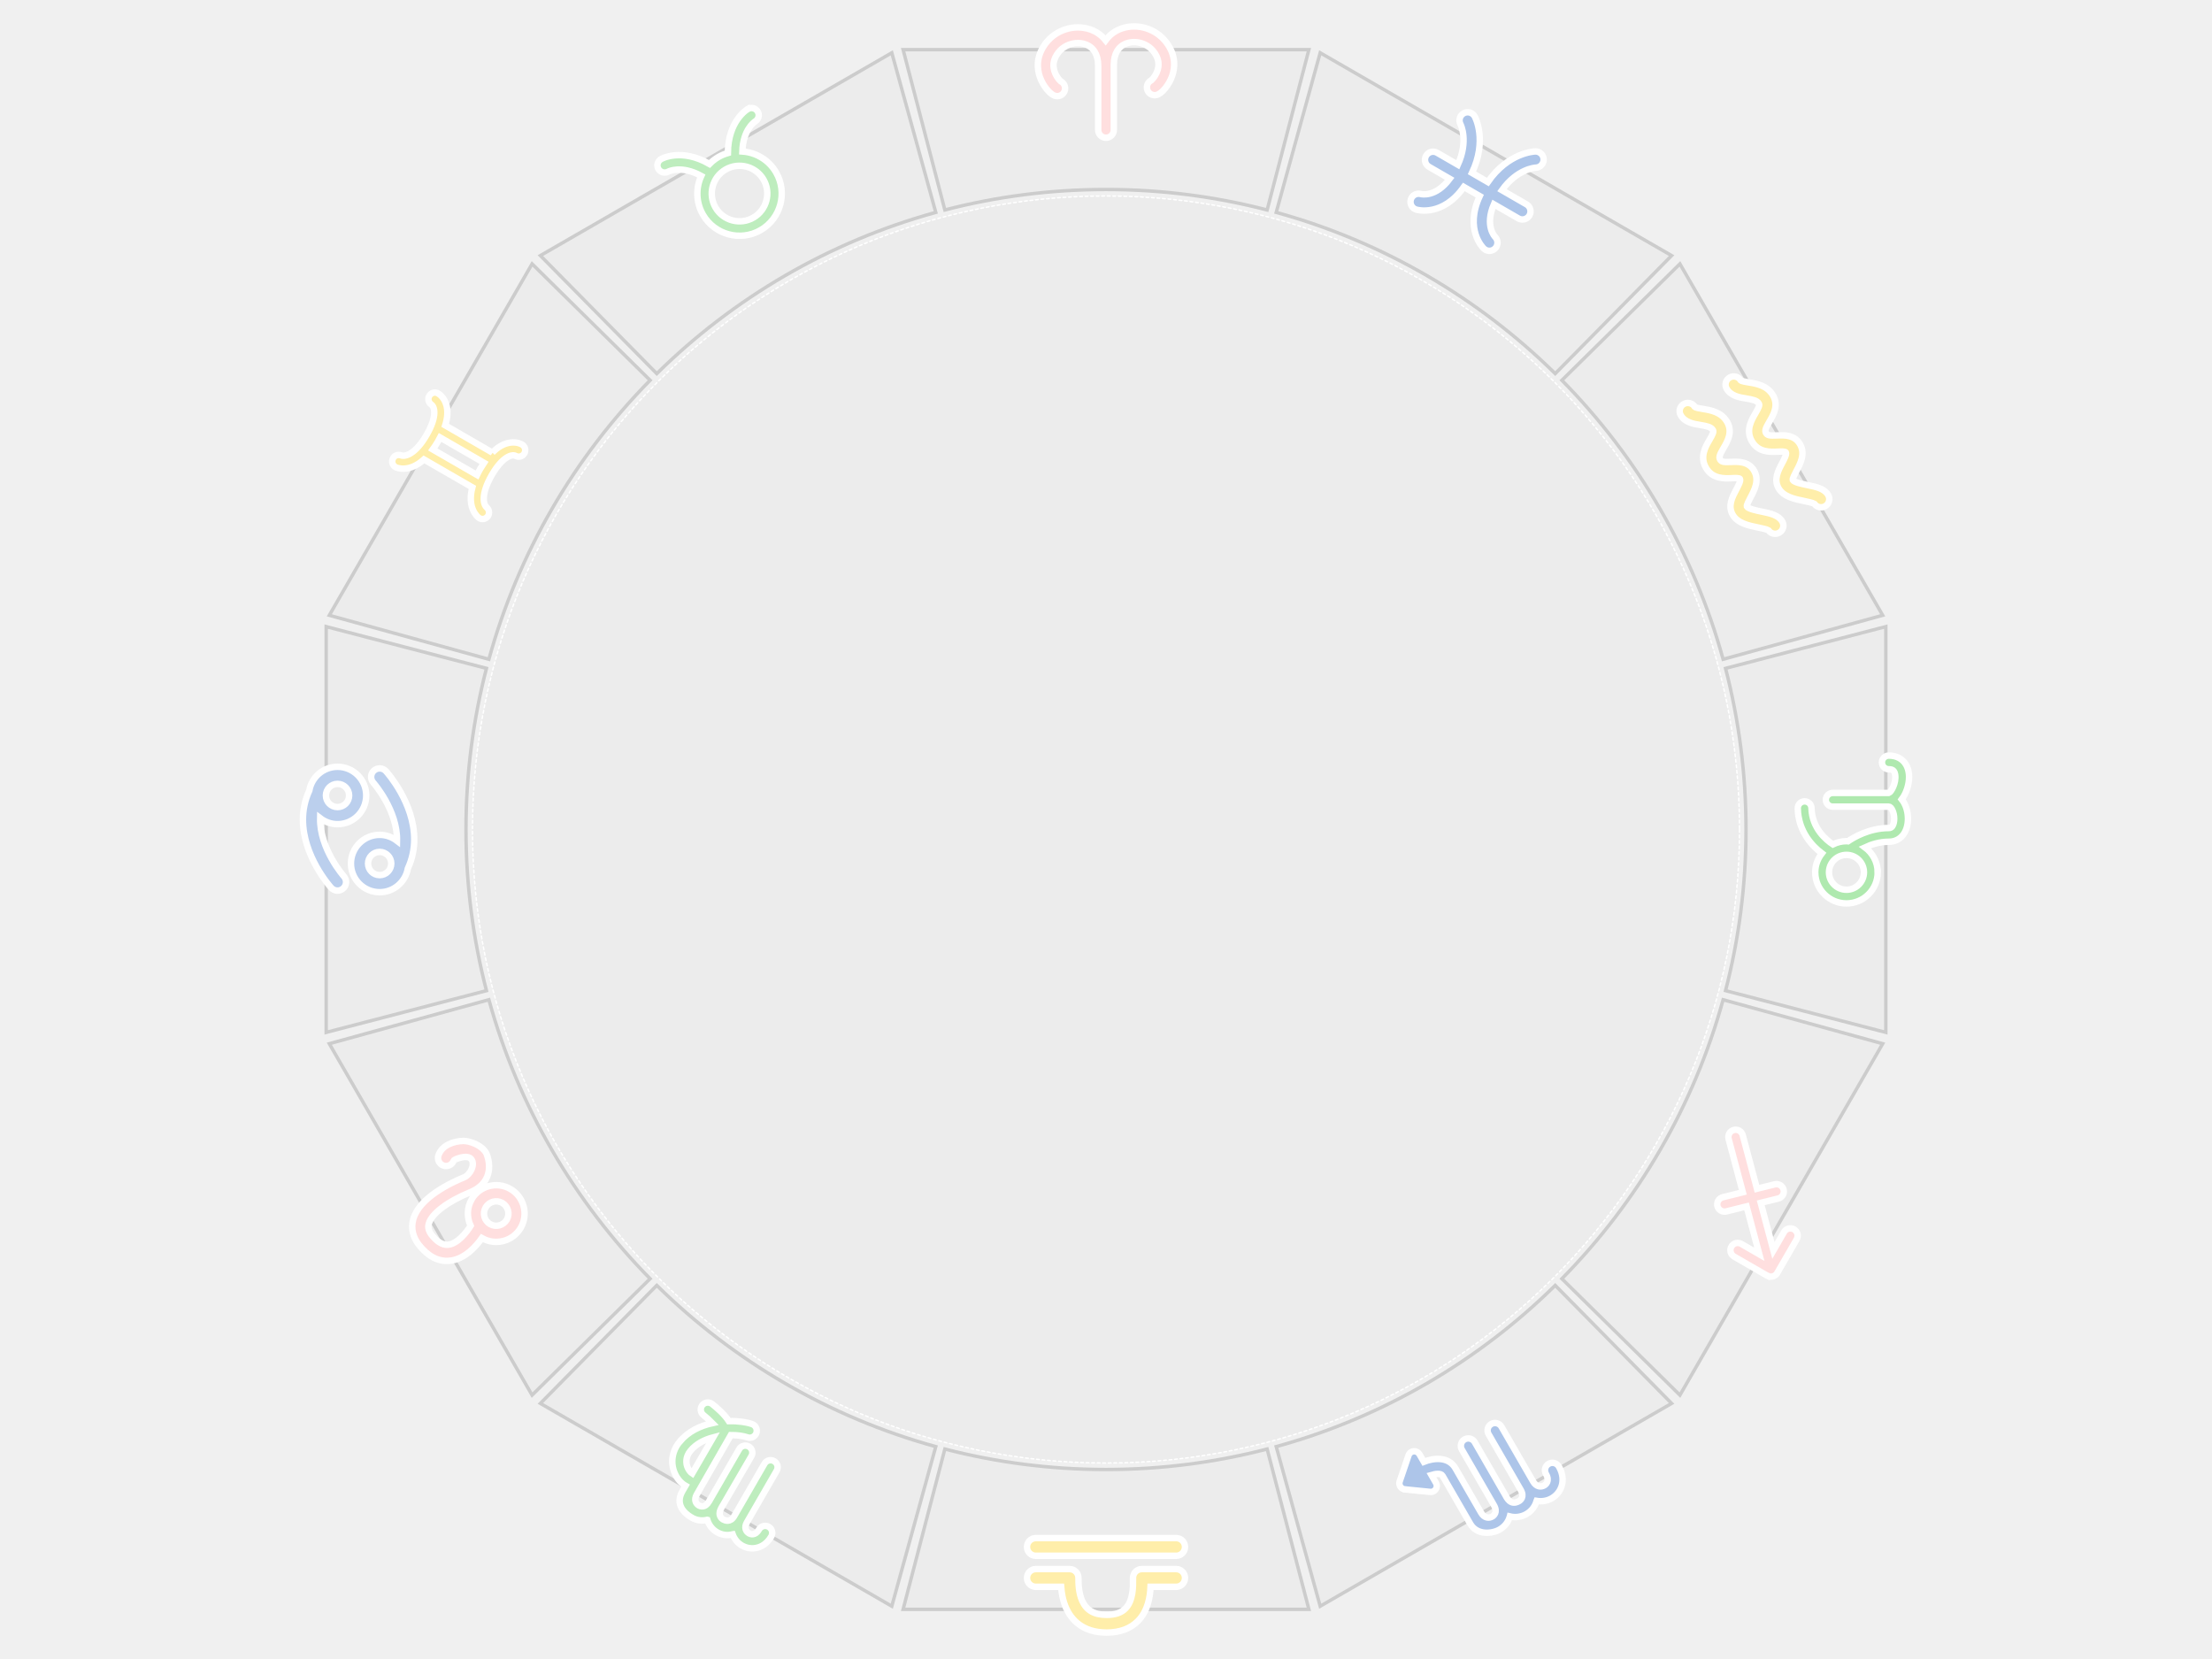
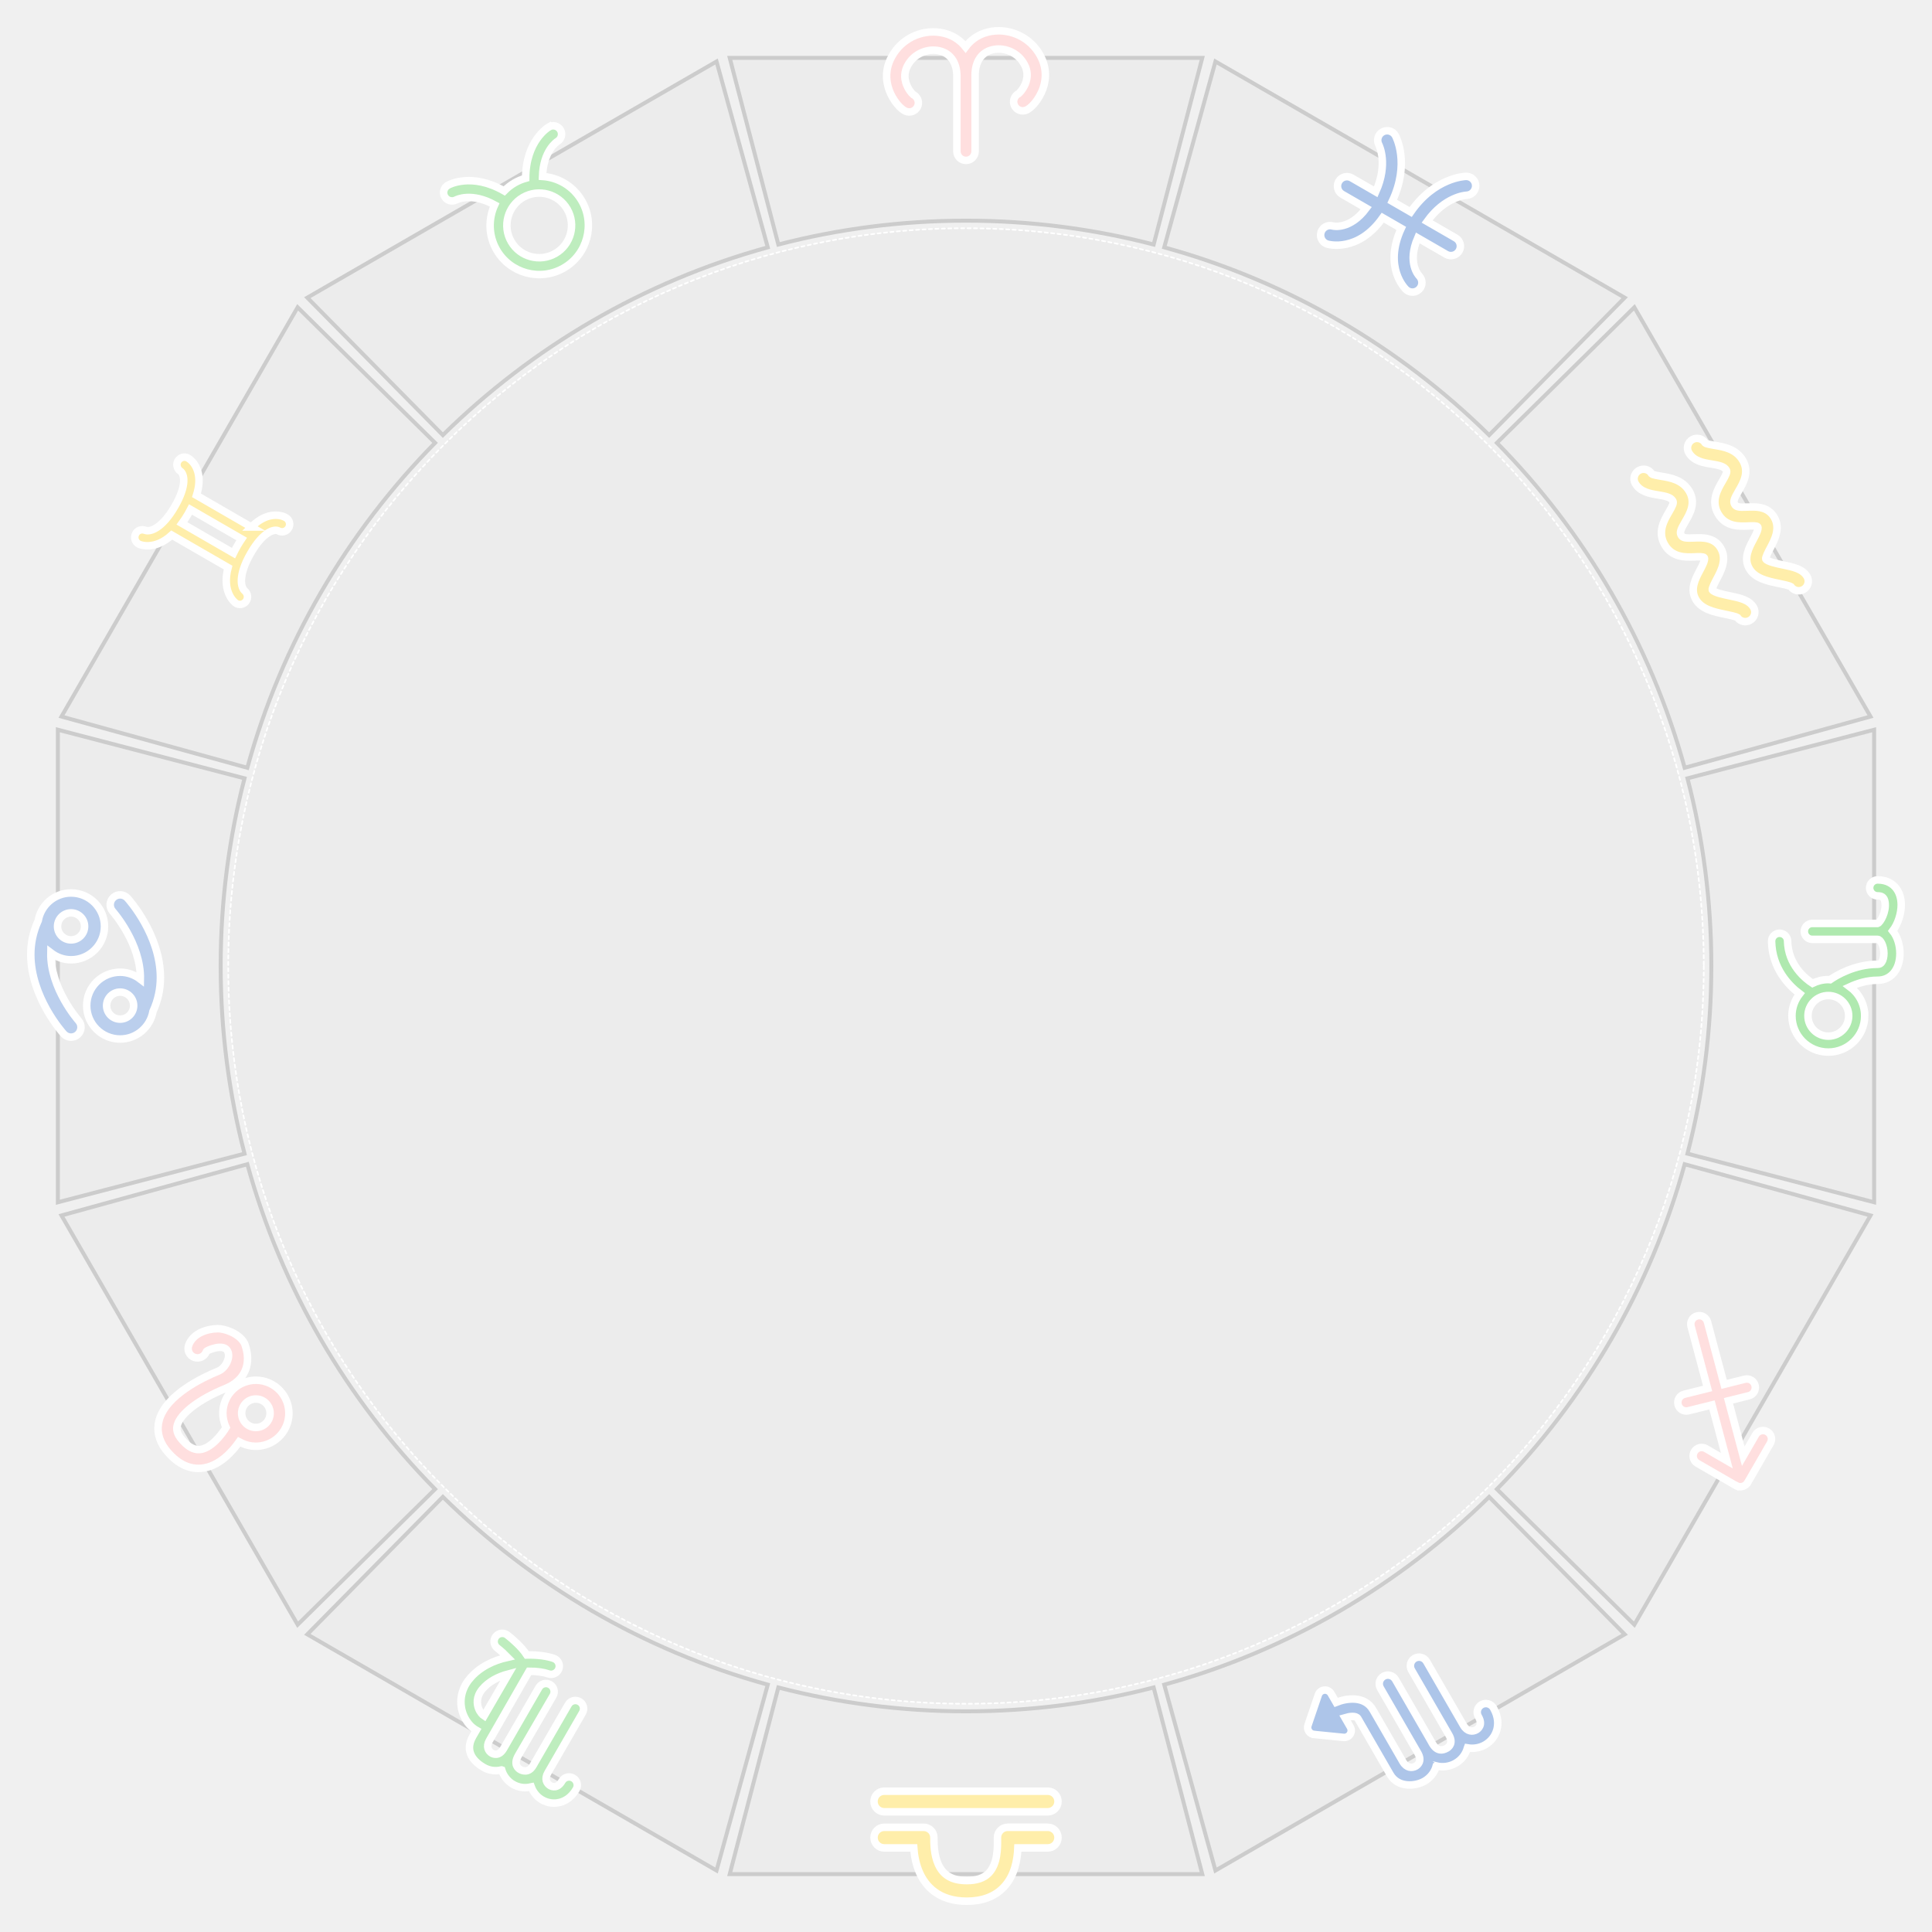
- <svg xmlns="http://www.w3.org/2000/svg" width="800px" height="600px" id="svg2985" version="1.1">
+ <svg xmlns="http://www.w3.org/2000/svg" width="600" height="600" id="svg2985" version="1.1">
  <defs id="defs2987" />
  <g id="layer1">
    <g id="zodiac">
-       <path id="path3535" d="M 326.625 17.969 C 331.652 37.292 336.691 56.614 341.719 75.938 C 360.342 71.107 379.866 68.531 400 68.531 C 420.134 68.531 439.658 71.107 458.281 75.938 C 463.309 56.614 468.348 37.292 473.375 17.969 C 424.462 17.969 375.538 17.969 326.625 17.969 z M 322.531 19.094 C 280.171 43.55 237.797 67.981 195.438 92.438 C 209.464 106.67 223.504 120.892 237.531 135.125 C 265.25 107.809 299.824 87.439 338.438 76.812 C 333.132 57.574 327.837 38.333 322.531 19.094 z M 477.469 19.094 C 472.163 38.333 466.868 57.574 461.562 76.812 C 500.176 87.439 534.75 107.809 562.469 135.125 C 576.496 120.892 590.536 106.67 604.562 92.438 C 562.202 67.981 519.829 43.55 477.469 19.094 z M 192.438 95.438 C 167.981 137.797 143.55 180.171 119.094 222.531 C 138.333 227.837 157.574 233.132 176.812 238.438 C 187.439 199.824 207.809 165.25 235.125 137.531 L 192.438 95.438 z M 607.562 95.438 C 593.33 109.464 579.108 123.504 564.875 137.531 C 592.191 165.25 612.561 199.824 623.188 238.438 C 642.426 233.132 661.667 227.837 680.906 222.531 C 656.45 180.171 632.019 137.798 607.562 95.438 z M 117.969 226.625 C 117.969 275.538 117.969 324.462 117.969 373.375 C 137.292 368.348 156.614 363.309 175.938 358.281 C 171.107 339.658 168.531 320.134 168.531 300 C 168.531 279.866 171.107 260.342 175.938 241.719 C 156.614 236.691 137.292 231.652 117.969 226.625 z M 682.031 226.625 C 662.708 231.652 643.386 236.691 624.062 241.719 C 628.893 260.342 631.469 279.866 631.469 300 C 631.469 320.134 628.893 339.658 624.062 358.281 C 643.386 363.309 662.708 368.348 682.031 373.375 C 682.031 324.462 682.031 275.538 682.031 226.625 z M 176.812 361.562 L 119.094 377.469 C 143.55 419.829 167.981 462.203 192.438 504.562 C 206.67 490.536 220.892 476.496 235.125 462.469 C 207.809 434.75 187.439 400.176 176.812 361.562 z M 623.188 361.562 C 612.561 400.176 592.191 434.75 564.875 462.469 C 579.108 476.496 593.33 490.536 607.562 504.562 C 632.019 462.203 656.45 419.829 680.906 377.469 C 661.667 372.163 642.426 366.868 623.188 361.562 z M 237.531 464.875 C 223.504 479.108 209.464 493.33 195.438 507.562 C 237.798 532.019 280.171 556.45 322.531 580.906 C 327.837 561.667 333.132 542.426 338.438 523.188 C 299.824 512.561 265.25 492.191 237.531 464.875 z M 562.469 464.875 C 534.75 492.191 500.176 512.561 461.562 523.188 C 466.868 542.426 472.163 561.667 477.469 580.906 C 519.829 556.45 562.203 532.019 604.562 507.562 C 590.536 493.33 576.496 479.108 562.469 464.875 z M 341.719 524.062 C 336.691 543.386 331.652 562.708 326.625 582.031 L 473.375 582.031 C 468.348 562.708 463.309 543.386 458.281 524.062 C 439.658 528.893 420.134 531.469 400 531.469 C 379.866 531.469 360.342 528.893 341.719 524.062 z " style="fill:#ececec;stroke:#cccccc;stroke-width:1.232;display:inline;fill-opacity:1" />
-       <path transform="matrix(0.6546338,0,0,0.6546338,273.4375,249.8114)" d="M 543.333,76.667 A 350,350 0 1 1 -156.667,76.667 350,350 0 1 1 543.333,76.667 z" id="path2993" style="fill:#ececec;fill-opacity:1;stroke:#ffffff;stroke-width:0.764;stroke-linecap:round;stroke-linejoin:round;stroke-miterlimit:2.9;stroke-opacity:1;stroke-dasharray:1.528, 1.528;stroke-dashoffset:0" />
-       <path transform="matrix(1.23219,0,0,1.23219,-327.2726,-285.8995)" id="path3537" d="M 607.934,244.465 C 604.929,240.485 599.572,238.799 594.901,240.361 592.903,241.032 591.297,242.254 590.115,243.856 588.959,242.396 587.431,241.278 585.553,240.648 580.883,239.083 575.527,240.768 572.521,244.749 569.606,248.615 569.993,252.263 570.828,254.643 571.749,257.257 573.828,259.794 575.372,260.182 576.596,260.482 577.846,259.746 578.156,258.514 578.425,257.446 577.896,256.358 576.943,255.893 576.554,255.555 575.188,254.066 574.879,252.008 574.645,250.455 575.074,248.988 576.184,247.518 577.99,245.129 581.316,244.074 584.094,245.001 586.569,245.834 587.932,248.071 587.932,251.3 L 587.932,269.872 587.932,270.159 C 587.932,271.429 588.958,272.455 590.228,272.455 591.498,272.455 592.523,271.429 592.523,270.159 L 592.523,269.872 592.523,251.301 592.523,251.018 C 592.523,247.787 593.886,245.551 596.361,244.719 599.143,243.79 602.465,244.845 604.271,247.234 605.381,248.706 605.807,250.175 605.575,251.723 605.265,253.783 603.899,255.272 603.512,255.607 602.559,256.074 602.029,257.159 602.298,258.23 602.608,259.464 603.853,260.209 605.083,259.897 606.627,259.509 608.706,256.973 609.627,254.358 610.462,251.976 610.85,248.327 607.934,244.465 z" style="fill:#ffdfdf;fill-opacity:1;stroke:#ffffff;stroke-width:1.89;display:inline" />
-       <path transform="matrix(1.067108,0.616095,-0.616095,1.067108,-22.25525,-620.3276)" id="path3581" d="M 685.36,254.878 677.052,254.878 C 677.819,247.235 682.094,244.355 682.343,244.193 683.457,243.507 683.806,242.05 683.131,240.93 682.446,239.803 680.984,239.45 679.858,240.128 679.567,240.309 673.13,244.345 672.264,254.878 L 666.899,254.878 C 666.031,244.345 659.598,240.305 659.305,240.128 658.187,239.453 656.743,239.809 656.058,240.916 655.368,242.025 655.711,243.489 656.813,244.191 657.014,244.321 661.337,247.188 662.106,254.878 L 655.094,254.878 C 653.777,254.878 652.711,255.945 652.711,257.263 652.711,258.578 653.777,259.646 655.094,259.646 L 662.092,259.646 C 661.293,266.461 657.18,267.71 657.019,267.753 655.74,268.06 654.951,269.347 655.259,270.627 655.521,271.719 656.497,272.455 657.573,272.455 657.757,272.455 657.943,272.432 658.131,272.389 658.468,272.305 665.918,270.385 666.893,259.644 L 672.272,259.643 C 673.245,270.385 680.695,272.306 681.034,272.389 681.22,272.432 681.406,272.455 681.587,272.455 682.646,272.455 683.597,271.737 683.874,270.662 684.2,269.404 683.437,268.111 682.183,267.763 681.99,267.71 677.873,266.461 677.073,259.646 L 685.362,259.646 C 686.678,259.646 687.744,258.578 687.744,257.263 687.744,255.945 686.678,254.878 685.36,254.878 z" style="fill:#adc5e9;fill-opacity:1;stroke:#ffffff;stroke-width:1.89;display:inline" />
-       <g id="g3527" transform="matrix(0.8995769,1.558113,-1.571058,0.9070509,643.2129,126.3413)" style="fill:#ffeeaa;stroke:#ffffff;stroke-width:1.289;display:inline">
+       <path id="path3535" d="M 326.625,17.969 C 331.652,37.292 336.691,56.614 341.719,75.938 360.342,71.107 379.866,68.531 400,68.531 420.134,68.531 439.658,71.107 458.281,75.938 463.309,56.614 468.348,37.292 473.375,17.969 424.462,17.969 375.538,17.969 326.625,17.969 z M 322.531,19.094 C 280.171,43.55 237.797,67.981 195.438,92.438 209.464,106.67 223.504,120.892 237.531,135.125 265.25,107.809 299.824,87.439 338.438,76.812 333.132,57.574 327.837,38.333 322.531,19.094 z M 477.469,19.094 C 472.163,38.333 466.868,57.574 461.562,76.812 500.176,87.439 534.75,107.809 562.469,135.125 576.496,120.892 590.536,106.67 604.562,92.438 562.202,67.981 519.829,43.55 477.469,19.094 z M 192.438,95.438 C 167.981,137.797 143.55,180.171 119.094,222.531 138.333,227.837 157.574,233.132 176.812,238.438 187.439,199.824 207.809,165.25 235.125,137.531 L 192.438,95.438 z M 607.562,95.438 C 593.33,109.464 579.108,123.504 564.875,137.531 592.191,165.25 612.561,199.824 623.188,238.438 642.426,233.132 661.667,227.837 680.906,222.531 656.45,180.171 632.019,137.798 607.562,95.438 z M 117.969,226.625 C 117.969,275.538 117.969,324.462 117.969,373.375 137.292,368.348 156.614,363.309 175.938,358.281 171.107,339.658 168.531,320.134 168.531,300 168.531,279.866 171.107,260.342 175.938,241.719 156.614,236.691 137.292,231.652 117.969,226.625 z M 682.031,226.625 C 662.708,231.652 643.386,236.691 624.062,241.719 628.893,260.342 631.469,279.866 631.469,300 631.469,320.134 628.893,339.658 624.062,358.281 643.386,363.309 662.708,368.348 682.031,373.375 682.031,324.462 682.031,275.538 682.031,226.625 z M 176.812,361.562 119.094,377.469 C 143.55,419.829 167.981,462.203 192.438,504.562 206.67,490.536 220.892,476.496 235.125,462.469 207.809,434.75 187.439,400.176 176.812,361.562 z M 623.188,361.562 C 612.561,400.176 592.191,434.75 564.875,462.469 579.108,476.496 593.33,490.536 607.562,504.562 632.019,462.203 656.45,419.829 680.906,377.469 661.667,372.163 642.426,366.868 623.188,361.562 z M 237.531,464.875 C 223.504,479.108 209.464,493.33 195.438,507.562 237.798,532.019 280.171,556.45 322.531,580.906 327.837,561.667 333.132,542.426 338.438,523.188 299.824,512.561 265.25,492.191 237.531,464.875 z M 562.469,464.875 C 534.75,492.191 500.176,512.561 461.562,523.188 466.868,542.426 472.163,561.667 477.469,580.906 519.829,556.45 562.203,532.019 604.562,507.562 590.536,493.33 576.496,479.108 562.469,464.875 z M 341.719,524.062 C 336.691,543.386 331.652,562.708 326.625,582.031 L 473.375,582.031 C 468.348,562.708 463.309,543.386 458.281,524.062 439.658,528.893 420.134,531.469 400,531.469 379.866,531.469 360.342,528.893 341.719,524.062 z" style="fill:#ececec;fill-opacity:1;stroke:#cccccc;stroke-width:1.232;display:inline" transform="translate(-100,0)" />
+       <path transform="matrix(0.6546338,0,0,0.6546338,173.4375,249.8114)" d="M 543.333,76.667 A 350,350 0 1 1 -156.667,76.667 350,350 0 1 1 543.333,76.667 z" id="path2993" style="fill:#ececec;fill-opacity:1;stroke:#ffffff;stroke-width:0.764;stroke-linecap:round;stroke-linejoin:round;stroke-miterlimit:2.9;stroke-opacity:1;stroke-dasharray:1.528, 1.528;stroke-dashoffset:0" />
+       <path transform="matrix(1.23219,0,0,1.23219,-427.2726,-285.8995)" id="path3537" d="M 607.934,244.465 C 604.929,240.485 599.572,238.799 594.901,240.361 592.903,241.032 591.297,242.254 590.115,243.856 588.959,242.396 587.431,241.278 585.553,240.648 580.883,239.083 575.527,240.768 572.521,244.749 569.606,248.615 569.993,252.263 570.828,254.643 571.749,257.257 573.828,259.794 575.372,260.182 576.596,260.482 577.846,259.746 578.156,258.514 578.425,257.446 577.896,256.358 576.943,255.893 576.554,255.555 575.188,254.066 574.879,252.008 574.645,250.455 575.074,248.988 576.184,247.518 577.99,245.129 581.316,244.074 584.094,245.001 586.569,245.834 587.932,248.071 587.932,251.3 L 587.932,269.872 587.932,270.159 C 587.932,271.429 588.958,272.455 590.228,272.455 591.498,272.455 592.523,271.429 592.523,270.159 L 592.523,269.872 592.523,251.301 592.523,251.018 C 592.523,247.787 593.886,245.551 596.361,244.719 599.143,243.79 602.465,244.845 604.271,247.234 605.381,248.706 605.807,250.175 605.575,251.723 605.265,253.783 603.899,255.272 603.512,255.607 602.559,256.074 602.029,257.159 602.298,258.23 602.608,259.464 603.853,260.209 605.083,259.897 606.627,259.509 608.706,256.973 609.627,254.358 610.462,251.976 610.85,248.327 607.934,244.465 z" style="fill:#ffdfdf;fill-opacity:1;stroke:#ffffff;stroke-width:1.89;display:inline" />
+       <path transform="matrix(1.067108,0.616095,-0.616095,1.067108,-122.2553,-620.3276)" id="path3581" d="M 685.36,254.878 677.052,254.878 C 677.819,247.235 682.094,244.355 682.343,244.193 683.457,243.507 683.806,242.05 683.131,240.93 682.446,239.803 680.984,239.45 679.858,240.128 679.567,240.309 673.13,244.345 672.264,254.878 L 666.899,254.878 C 666.031,244.345 659.598,240.305 659.305,240.128 658.187,239.453 656.743,239.809 656.058,240.916 655.368,242.025 655.711,243.489 656.813,244.191 657.014,244.321 661.337,247.188 662.106,254.878 L 655.094,254.878 C 653.777,254.878 652.711,255.945 652.711,257.263 652.711,258.578 653.777,259.646 655.094,259.646 L 662.092,259.646 C 661.293,266.461 657.18,267.71 657.019,267.753 655.74,268.06 654.951,269.347 655.259,270.627 655.521,271.719 656.497,272.455 657.573,272.455 657.757,272.455 657.943,272.432 658.131,272.389 658.468,272.305 665.918,270.385 666.893,259.644 L 672.272,259.643 C 673.245,270.385 680.695,272.306 681.034,272.389 681.22,272.432 681.406,272.455 681.587,272.455 682.646,272.455 683.597,271.737 683.874,270.662 684.2,269.404 683.437,268.111 682.183,267.763 681.99,267.71 677.873,266.461 677.073,259.646 L 685.362,259.646 C 686.678,259.646 687.744,258.578 687.744,257.263 687.744,255.945 686.678,254.878 685.36,254.878 z" style="fill:#adc5e9;fill-opacity:1;stroke:#ffffff;stroke-width:1.89;display:inline" />
+       <g id="g3527" transform="matrix(0.8995769,1.558113,-1.571058,0.9070509,543.2129,126.3413)" style="fill:#ffeeaa;stroke:#ffffff;stroke-width:1.289;display:inline">
        <path id="path3529" d="M 1.631,12.874 C 3.334,12.874 4.42,11.56 5.293,10.498 6.166,9.441 6.748,8.8 7.474,8.8 7.856,8.8 8.162,9.212 8.83,10.374 9.605,11.724 10.774,13.76 13.316,13.76 15.939,13.76 17.022,11.699 17.736,10.338 18.048,9.742 18.439,9.002 18.683,9.002 19.105,9.002 19.738,10.008 20.199,10.739 21.066,12.112 22.142,13.825 24.187,13.825 26.181,13.825 27.667,12.162 28.984,10.693 29.457,10.165 30.161,9.381 30.498,9.2 31.339,9.136 32,8.432 32,7.575 32,6.676 31.271,5.943 30.37,5.943 28.859,5.943 27.74,7.193 26.557,8.517 25.916,9.233 24.725,10.562 24.184,10.562 23.901,10.495 23.266,9.484 22.959,9 22.093,7.624 20.906,5.738 18.684,5.738 16.469,5.738 15.496,7.592 14.851,8.817 14.126,10.197 13.855,10.495 13.318,10.495 12.757,10.495 12.413,10.057 11.66,8.748 10.879,7.393 9.811,5.535 7.474,5.535 5.158,5.535 3.781,7.204 2.777,8.424 2.435,8.836 1.867,9.528 1.614,9.612 0.722,9.622 0,10.349 0,11.243 0,12.144 0.73,12.874 1.631,12.874 z" style="fill:#ffeeaa;stroke:#ffffff;stroke-width:1.289" />
        <path id="path3531" d="M 30.37,16.513 C 28.859,16.513 27.74,17.763 26.557,19.086 25.916,19.803 24.725,21.132 24.184,21.132 23.901,21.064 23.266,20.054 22.959,19.57 22.093,18.194 20.906,16.308 18.684,16.308 16.469,16.308 15.496,18.162 14.851,19.388 14.126,20.767 13.855,21.065 13.318,21.065 12.757,21.065 12.413,20.627 11.66,19.318 10.881,17.963 9.812,16.104 7.475,16.104 5.16,16.104 3.783,17.773 2.779,18.993 2.437,19.407 1.869,20.097 1.616,20.181 0.722,20.191 0,20.917 0,21.811 0,22.71 0.73,23.442 1.631,23.442 3.334,23.442 4.42,22.127 5.293,21.066 6.166,20.009 6.748,19.367 7.474,19.367 7.856,19.367 8.162,19.78 8.83,20.942 9.605,22.292 10.774,24.327 13.316,24.327 15.939,24.327 17.022,22.267 17.736,20.907 18.048,20.31 18.439,19.57 18.683,19.57 19.105,19.57 19.738,20.576 20.199,21.307 21.066,22.681 22.142,24.393 24.187,24.393 26.181,24.393 27.667,22.73 28.984,21.262 29.457,20.734 30.161,19.95 30.498,19.768 31.339,19.704 32,19 32,18.143 32,17.242 31.271,16.513 30.37,16.513 z" style="fill:#ffeeaa;stroke:#ffffff;stroke-width:1.289" />
      </g>
-       <path transform="matrix(0,1.23219,-1.23219,0,985.8995,-722.9978)" id="path3553" d="M 842.79,248.992 C 839.788,248.992 837.143,250.471 835.474,252.719 834.639,250.916 833.82,248.46 833.82,245.727 833.82,242.369 831.105,240.111 827.063,240.111 824.992,240.111 822.85,240.74 821.377,241.94 819.573,240.559 816.959,239.784 814.833,239.784 813.144,239.784 811.672,240.242 810.58,241.108 809.645,241.851 808.53,243.254 808.53,245.729 808.53,246.843 809.431,247.743 810.54,247.743 811.649,247.743 812.55,246.843 812.55,245.729 812.55,244.747 812.825,244.057 814.17,243.859 816.56,243.5 819.293,245.06 819.499,245.729 L 819.499,262.191 C 819.499,263.304 820.399,264.205 821.509,264.205 822.618,264.205 823.517,263.303 823.517,262.191 L 823.517,245.729 C 823.517,245.019 825.153,244.145 827.062,244.145 827.942,244.145 828.736,244.338 829.237,244.668 829.636,244.933 829.798,245.244 829.798,245.729 829.798,251.556 832.639,256.207 833.694,257.734 833.683,257.876 833.652,258.012 833.652,258.156 833.652,259.592 834.012,260.93 834.597,262.14 833.366,264.018 829.915,268.295 823.936,268.425 822.827,268.449 821.946,269.367 821.969,270.483 821.993,271.582 822.888,272.455 823.979,272.455 823.994,272.444 824.007,272.455 824.021,272.455 830.876,272.31 835.162,268.102 837.227,265.378 838.774,266.576 840.686,267.322 842.787,267.322 847.828,267.322 851.925,263.212 851.925,258.16 851.925,253.105 847.831,248.991 842.79,248.991 z M 842.79,263.288 C 839.969,263.288 837.673,260.986 837.673,258.156 837.673,255.327 839.969,253.025 842.79,253.025 845.613,253.025 847.909,255.328 847.909,258.156 847.909,260.986 845.613,263.289 842.79,263.288 z" style="fill:#afe9af;stroke:#ffffff;stroke-width:1.89;display:inline" />
-       <path transform="matrix(-0.616095,1.067108,-1.067108,-0.616095,1468.191,-378.3608)" id="path3587" d="M 926.586,241.846 C 926.576,241.597 926.534,241.345 926.437,241.111 926.33,240.854 926.178,240.626 925.987,240.431 925.973,240.425 925.977,240.415 925.977,240.414 L 925.977,240.414 C 925.779,240.215 925.542,240.059 925.28,239.951 925.018,239.842 924.743,239.785 924.462,239.785 924.462,239.785 924.462,239.785 924.462,239.784 L 913.037,239.784 C 911.854,239.784 910.894,240.743 910.894,241.926 910.894,243.111 911.854,244.069 913.036,244.069 L 919.28,244.069 909.045,254.273 905.367,250.455 C 904.546,249.606 903.188,249.579 902.337,250.401 901.485,251.221 901.459,252.576 902.28,253.43 L 906.009,257.297 894.475,268.796 C 893.637,269.63 893.635,270.988 894.475,271.826 894.892,272.246 895.441,272.455 895.991,272.455 896.537,272.455 897.085,272.246 897.504,271.83 L 908.985,260.383 913.193,264.75 C 913.613,265.186 914.173,265.406 914.737,265.406 915.271,265.406 915.808,265.208 916.223,264.806 917.075,263.986 917.099,262.628 916.279,261.777 L 912.022,257.358 922.323,247.09 922.323,253.175 C 922.323,254.36 923.283,255.319 924.468,255.319 925.65,255.319 926.609,254.36 926.609,253.176 L 926.609,241.927 C 926.609,241.898 926.594,241.875 926.592,241.845 z" style="fill:#ffdfdf;fill-opacity:1;stroke:#ffffff;stroke-width:1.89;display:inline" />
-       <path transform="matrix(-1.067108,0.616095,-0.616095,-1.067108,1749.629,197.3299)" id="path3593" d="M 1011.121,263.915 1005.029,259.539 C 1004.49,259.151 1003.784,259.097 1003.199,259.399 1002.611,259.701 1002.243,260.307 1002.243,260.97 L 1002.243,263.659 C 1001.077,263.378 999.526,262.779 999.526,261.852 L 999.526,245.546 C 999.526,241.611 995.463,239.784 992.9,239.784 991.182,239.784 989.583,240.433 988.395,241.615 988.394,241.615 988.39,241.618 988.388,241.621 987.129,240.416 985.459,239.784 983.837,239.784 982.121,239.784 980.522,240.433 979.335,241.615 979.326,241.622 979.318,241.636 979.308,241.644 978.094,240.628 976.578,240.077 975.091,240.077 973.374,240.077 971.775,240.727 970.588,241.908 969.683,242.808 968.603,244.443 968.603,247.099 968.603,248.312 969.581,249.291 970.79,249.291 971.998,249.291 972.975,248.31 972.975,247.099 972.975,244.652 974.595,244.463 975.091,244.463 976.132,244.463 977.347,245.153 977.347,247.099 L 977.347,265.647 C 977.347,266.858 978.324,267.838 979.533,267.838 980.741,267.838 981.718,266.856 981.718,265.647 L 981.718,246.808 C 981.718,244.361 983.339,244.171 983.835,244.171 986.798,244.171 986.407,247.024 986.407,247.876 986.407,248.729 986.407,265.647 986.407,265.647 986.407,266.859 987.386,267.839 988.593,267.839 989.803,267.839 990.78,266.856 990.78,265.647 L 990.78,246.809 C 990.78,244.361 992.397,244.171 992.896,244.171 993.936,244.171 995.15,244.863 995.15,246.809 L 995.15,261.858 C 995.15,266.035 999.393,267.716 1002.237,268.123 L 1002.237,270.688 C 1002.237,271.382 1002.643,272.01 1003.271,272.297 1003.506,272.404 1003.751,272.455 1003.997,272.455 1004.418,272.456 1004.83,272.306 1005.157,272.02 L 1011.249,266.685 C 1011.656,266.331 1011.878,265.809 1011.851,265.27 1011.828,264.725 1011.558,264.229 1011.121,263.917 z" style="fill:#adc5e9;fill-opacity:1;stroke:#ffffff;stroke-width:1.89;display:inline" />
-       <g id="g3571" transform="matrix(-1.785963,0,0,-1.800137,428.5755,600.3483)" style="fill:#ffeeaa;stroke:#ffffff;stroke-width:1.299;display:inline">
+       <path transform="matrix(0,1.23219,-1.23219,0,885.8995,-722.9978)" id="path3553" d="M 842.79,248.992 C 839.788,248.992 837.143,250.471 835.474,252.719 834.639,250.916 833.82,248.46 833.82,245.727 833.82,242.369 831.105,240.111 827.063,240.111 824.992,240.111 822.85,240.74 821.377,241.94 819.573,240.559 816.959,239.784 814.833,239.784 813.144,239.784 811.672,240.242 810.58,241.108 809.645,241.851 808.53,243.254 808.53,245.729 808.53,246.843 809.431,247.743 810.54,247.743 811.649,247.743 812.55,246.843 812.55,245.729 812.55,244.747 812.825,244.057 814.17,243.859 816.56,243.5 819.293,245.06 819.499,245.729 L 819.499,262.191 C 819.499,263.304 820.399,264.205 821.509,264.205 822.618,264.205 823.517,263.303 823.517,262.191 L 823.517,245.729 C 823.517,245.019 825.153,244.145 827.062,244.145 827.942,244.145 828.736,244.338 829.237,244.668 829.636,244.933 829.798,245.244 829.798,245.729 829.798,251.556 832.639,256.207 833.694,257.734 833.683,257.876 833.652,258.012 833.652,258.156 833.652,259.592 834.012,260.93 834.597,262.14 833.366,264.018 829.915,268.295 823.936,268.425 822.827,268.449 821.946,269.367 821.969,270.483 821.993,271.582 822.888,272.455 823.979,272.455 823.994,272.444 824.007,272.455 824.021,272.455 830.876,272.31 835.162,268.102 837.227,265.378 838.774,266.576 840.686,267.322 842.787,267.322 847.828,267.322 851.925,263.212 851.925,258.16 851.925,253.105 847.831,248.991 842.79,248.991 z M 842.79,263.288 C 839.969,263.288 837.673,260.986 837.673,258.156 837.673,255.327 839.969,253.025 842.79,253.025 845.613,253.025 847.909,255.328 847.909,258.156 847.909,260.986 845.613,263.289 842.79,263.288 z" style="fill:#afe9af;stroke:#ffffff;stroke-width:1.89;display:inline" />
+       <path transform="matrix(-0.616095,1.067108,-1.067108,-0.616095,1368.191,-378.3608)" id="path3587" d="M 926.586,241.846 C 926.576,241.597 926.534,241.345 926.437,241.111 926.33,240.854 926.178,240.626 925.987,240.431 925.973,240.425 925.977,240.415 925.977,240.414 L 925.977,240.414 C 925.779,240.215 925.542,240.059 925.28,239.951 925.018,239.842 924.743,239.785 924.462,239.785 924.462,239.785 924.462,239.785 924.462,239.784 L 913.037,239.784 C 911.854,239.784 910.894,240.743 910.894,241.926 910.894,243.111 911.854,244.069 913.036,244.069 L 919.28,244.069 909.045,254.273 905.367,250.455 C 904.546,249.606 903.188,249.579 902.337,250.401 901.485,251.221 901.459,252.576 902.28,253.43 L 906.009,257.297 894.475,268.796 C 893.637,269.63 893.635,270.988 894.475,271.826 894.892,272.246 895.441,272.455 895.991,272.455 896.537,272.455 897.085,272.246 897.504,271.83 L 908.985,260.383 913.193,264.75 C 913.613,265.186 914.173,265.406 914.737,265.406 915.271,265.406 915.808,265.208 916.223,264.806 917.075,263.986 917.099,262.628 916.279,261.777 L 912.022,257.358 922.323,247.09 922.323,253.175 C 922.323,254.36 923.283,255.319 924.468,255.319 925.65,255.319 926.609,254.36 926.609,253.176 L 926.609,241.927 C 926.609,241.898 926.594,241.875 926.592,241.845 z" style="fill:#ffdfdf;fill-opacity:1;stroke:#ffffff;stroke-width:1.89;display:inline" />
+       <path transform="matrix(-1.067108,0.616095,-0.616095,-1.067108,1649.629,197.3299)" id="path3593" d="M 1011.121,263.915 1005.029,259.539 C 1004.49,259.151 1003.784,259.097 1003.199,259.399 1002.611,259.701 1002.243,260.307 1002.243,260.97 L 1002.243,263.659 C 1001.077,263.378 999.526,262.779 999.526,261.852 L 999.526,245.546 C 999.526,241.611 995.463,239.784 992.9,239.784 991.182,239.784 989.583,240.433 988.395,241.615 988.394,241.615 988.39,241.618 988.388,241.621 987.129,240.416 985.459,239.784 983.837,239.784 982.121,239.784 980.522,240.433 979.335,241.615 979.326,241.622 979.318,241.636 979.308,241.644 978.094,240.628 976.578,240.077 975.091,240.077 973.374,240.077 971.775,240.727 970.588,241.908 969.683,242.808 968.603,244.443 968.603,247.099 968.603,248.312 969.581,249.291 970.79,249.291 971.998,249.291 972.975,248.31 972.975,247.099 972.975,244.652 974.595,244.463 975.091,244.463 976.132,244.463 977.347,245.153 977.347,247.099 L 977.347,265.647 C 977.347,266.858 978.324,267.838 979.533,267.838 980.741,267.838 981.718,266.856 981.718,265.647 L 981.718,246.808 C 981.718,244.361 983.339,244.171 983.835,244.171 986.798,244.171 986.407,247.024 986.407,247.876 986.407,248.729 986.407,265.647 986.407,265.647 986.407,266.859 987.386,267.839 988.593,267.839 989.803,267.839 990.78,266.856 990.78,265.647 L 990.78,246.809 C 990.78,244.361 992.397,244.171 992.896,244.171 993.936,244.171 995.15,244.863 995.15,246.809 L 995.15,261.858 C 995.15,266.035 999.393,267.716 1002.237,268.123 L 1002.237,270.688 C 1002.237,271.382 1002.643,272.01 1003.271,272.297 1003.506,272.404 1003.751,272.455 1003.997,272.455 1004.418,272.456 1004.83,272.306 1005.157,272.02 L 1011.249,266.685 C 1011.656,266.331 1011.878,265.809 1011.851,265.27 1011.828,264.725 1011.558,264.229 1011.121,263.917 z" style="fill:#adc5e9;fill-opacity:1;stroke:#ffffff;stroke-width:1.89;display:inline" />
+       <g id="g3571" transform="matrix(-1.785963,0,0,-1.800137,328.5755,600.3483)" style="fill:#ffeeaa;stroke:#ffffff;stroke-width:1.299;display:inline">
        <path id="path3573" d="M 1.78,18.259 8.75,18.259 C 9.733,18.259 10.53,17.463 10.53,16.481 L 10.528,16.129 C 10.513,14.768 10.482,11.933 12.051,10.345 12.903,9.484 14.152,9.065 15.869,9.065 18.366,9.065 19.935,9.95 20.81,11.847 21.581,13.525 21.581,15.538 21.58,16.48 21.58,17.462 22.377,18.258 23.359,18.258 L 30.216,18.258 C 31.199,18.258 31.996,17.462 31.996,16.48 31.996,15.498 31.199,14.701 30.216,14.701 L 25.084,14.701 C 24.992,13.463 24.737,11.876 24.041,10.359 23.022,8.143 20.776,5.504 15.868,5.504 13.188,5.504 11.052,6.29 9.518,7.842 7.497,9.884 7.064,12.728 6.981,14.699 L 1.78,14.699 C 0.797,14.699 0,15.495 0,16.478 0,17.463 0.797,18.259 1.78,18.259 z" style="fill:#ffeeaa;stroke:#ffffff;stroke-width:1.299" />
        <path id="path3575" d="M 30.221,20.93 1.78,20.93 C 0.797,20.93 0,21.727 0,22.708 0,23.691 0.797,24.488 1.78,24.488 L 30.221,24.488 C 31.203,24.488 32,23.691 32,22.708 32,21.725 31.203,20.93 30.221,20.93 z" style="fill:#ffeeaa;stroke:#ffffff;stroke-width:1.299" />
      </g>
-       <path transform="matrix(-1.067108,-0.616095,0.616095,-1.067108,1334.467,1516.053)" id="path3605" d="M 1168.754,257.293 C 1169.335,253.819 1168.057,250.552 1165.335,248.551 1163.907,247.502 1162.267,246.96 1160.8,246.972 L 1160.8,245.218 C 1160.8,240.567 1156.96,239.784 1154.535,239.784 1152.91,239.784 1151.4,240.395 1150.278,241.509 1150.278,241.511 1150.278,241.514 1150.268,241.516 1149.077,240.38 1147.499,239.784 1145.965,239.784 1144.344,239.784 1142.832,240.395 1141.71,241.509 1141.7,241.517 1141.694,241.53 1141.685,241.538 1140.536,240.579 1139.103,240.06 1137.698,240.06 1136.075,240.06 1134.563,240.671 1133.441,241.785 1132.585,242.636 1131.563,244.176 1131.563,246.682 1131.563,247.824 1132.487,248.747 1133.63,248.747 1134.772,248.747 1135.697,247.824 1135.697,246.682 1135.697,244.373 1137.227,244.194 1137.697,244.194 1138.68,244.194 1139.828,244.845 1139.828,246.682 L 1139.828,264.166 C 1139.828,265.308 1140.753,266.231 1141.895,266.231 1143.037,266.231 1143.962,265.307 1143.962,264.166 L 1143.962,246.405 C 1143.962,244.097 1145.763,243.922 1146.257,243.922 1146.752,243.922 1148.447,244.054 1148.447,246.733 1148.447,250.082 1148.393,264.166 1148.393,264.166 1148.393,265.308 1149.317,266.231 1150.46,266.231 1151.602,266.231 1152.527,265.307 1152.527,264.166 L 1152.527,246.405 C 1152.527,244.097 1154.057,243.919 1154.527,243.919 1155.511,243.919 1156.659,244.568 1156.659,246.405 1156.659,246.405 1156.719,265.269 1156.716,266.496 1155.037,267.481 1153.406,268.125 1152.177,268.358 1151.055,268.57 1150.317,269.65 1150.528,270.772 1150.716,271.764 1151.582,272.455 1152.557,272.455 1152.683,272.455 1152.814,272.441 1152.942,272.419 1154.601,272.104 1156.911,271.2 1159.262,269.763 1161.473,270.896 1164.495,271.442 1166.025,271.661 1167.14,271.811 1168.203,271.035 1168.363,269.907 1168.524,268.775 1167.74,267.729 1166.609,267.567 1165.433,267.398 1164.209,267.131 1163.165,266.836 1165.869,264.359 1168.105,261.144 1168.749,257.293 z M 1160.867,263.336 C 1160.867,262.426 1160.877,261.417 1160.878,260.365 1160.89,257.02 1160.902,253.283 1160.902,251.085 1161.366,251.108 1162.239,251.34 1163.091,252.04 1163.863,252.673 1165.095,254.11 1164.677,256.61 1164.25,259.178 1162.75,261.47 1160.867,263.336 z" style="fill:#beedbe;fill-opacity:1;stroke:#ffffff;stroke-width:1.89;display:inline" />
-       <path transform="matrix(-0.616095,-1.067108,1.067108,-0.616095,650.5333,1905.736)" id="path3565" d="M 1245.354,257.975 C 1244.486,256.998 1242.985,256.906 1242.013,257.773 1241.033,258.64 1240.944,260.136 1241.812,261.114 1242.013,261.344 1241.511,265.587 1239.525,265.79 1237.54,265.992 1235.757,263.179 1236.018,261.274 1236.593,257.111 1237.432,246.914 1232.819,242.199 1230.995,240.334 1228.533,239.523 1225.643,239.857 1221.323,240.46 1218.416,242.257 1217,245.208 1215.014,249.346 1216.766,254.327 1217.974,256.907 1217.961,256.915 1217.947,256.916 1217.934,256.924 1213.959,259.219 1212.592,264.321 1214.887,268.296 1217.181,272.27 1222.283,273.637 1226.258,271.342 1230.232,269.047 1231.599,263.946 1229.305,259.972 1227.884,257.511 1225.386,256.055 1222.746,255.844 1221.781,254.091 1220.009,249.867 1221.27,247.25 1221.964,245.826 1223.646,244.916 1226.24,244.557 1228.059,244.345 1228.934,245.001 1229.434,245.513 1231.553,247.678 1232.296,253.612 1231.328,260.629 1230.601,265.899 1233.379,269.574 1238.755,270.462 1241.699,270.569 1244.554,267.924 1245.389,266.41 1246.709,264.026 1247.49,260.384 1245.355,257.975 z M 1223.89,267.24 C 1222.176,268.23 1219.977,267.64 1218.988,265.928 1217.999,264.214 1218.587,262.014 1220.301,261.025 1222.016,260.035 1224.215,260.625 1225.204,262.339 1226.192,264.052 1225.603,266.251 1223.89,267.24 z" style="fill:#ffdfdf;fill-opacity:1;stroke:#ffffff;stroke-width:1.89;display:inline" />
-       <g id="g3543" transform="matrix(0,-1.417315,1.418221,0,109.5594,322.6772)" style="fill:#bbcfed;fill-opacity:1;stroke:#ffffff;stroke-width:1.642;display:inline">
+       <path transform="matrix(-1.067108,-0.616095,0.616095,-1.067108,1234.467,1516.053)" id="path3605" d="M 1168.754,257.293 C 1169.335,253.819 1168.057,250.552 1165.335,248.551 1163.907,247.502 1162.267,246.96 1160.8,246.972 L 1160.8,245.218 C 1160.8,240.567 1156.96,239.784 1154.535,239.784 1152.91,239.784 1151.4,240.395 1150.278,241.509 1150.278,241.511 1150.278,241.514 1150.268,241.516 1149.077,240.38 1147.499,239.784 1145.965,239.784 1144.344,239.784 1142.832,240.395 1141.71,241.509 1141.7,241.517 1141.694,241.53 1141.685,241.538 1140.536,240.579 1139.103,240.06 1137.698,240.06 1136.075,240.06 1134.563,240.671 1133.441,241.785 1132.585,242.636 1131.563,244.176 1131.563,246.682 1131.563,247.824 1132.487,248.747 1133.63,248.747 1134.772,248.747 1135.697,247.824 1135.697,246.682 1135.697,244.373 1137.227,244.194 1137.697,244.194 1138.68,244.194 1139.828,244.845 1139.828,246.682 L 1139.828,264.166 C 1139.828,265.308 1140.753,266.231 1141.895,266.231 1143.037,266.231 1143.962,265.307 1143.962,264.166 L 1143.962,246.405 C 1143.962,244.097 1145.763,243.922 1146.257,243.922 1146.752,243.922 1148.447,244.054 1148.447,246.733 1148.447,250.082 1148.393,264.166 1148.393,264.166 1148.393,265.308 1149.317,266.231 1150.46,266.231 1151.602,266.231 1152.527,265.307 1152.527,264.166 L 1152.527,246.405 C 1152.527,244.097 1154.057,243.919 1154.527,243.919 1155.511,243.919 1156.659,244.568 1156.659,246.405 1156.659,246.405 1156.719,265.269 1156.716,266.496 1155.037,267.481 1153.406,268.125 1152.177,268.358 1151.055,268.57 1150.317,269.65 1150.528,270.772 1150.716,271.764 1151.582,272.455 1152.557,272.455 1152.683,272.455 1152.814,272.441 1152.942,272.419 1154.601,272.104 1156.911,271.2 1159.262,269.763 1161.473,270.896 1164.495,271.442 1166.025,271.661 1167.14,271.811 1168.203,271.035 1168.363,269.907 1168.524,268.775 1167.74,267.729 1166.609,267.567 1165.433,267.398 1164.209,267.131 1163.165,266.836 1165.869,264.359 1168.105,261.144 1168.749,257.293 z M 1160.867,263.336 C 1160.867,262.426 1160.877,261.417 1160.878,260.365 1160.89,257.02 1160.902,253.283 1160.902,251.085 1161.366,251.108 1162.239,251.34 1163.091,252.04 1163.863,252.673 1165.095,254.11 1164.677,256.61 1164.25,259.178 1162.75,261.47 1160.867,263.336 z" style="fill:#beedbe;fill-opacity:1;stroke:#ffffff;stroke-width:1.89;display:inline" />
+       <path transform="matrix(-0.616095,-1.067108,1.067108,-0.616095,550.5333,1905.736)" id="path3565" d="M 1245.354,257.975 C 1244.486,256.998 1242.985,256.906 1242.013,257.773 1241.033,258.64 1240.944,260.136 1241.812,261.114 1242.013,261.344 1241.511,265.587 1239.525,265.79 1237.54,265.992 1235.757,263.179 1236.018,261.274 1236.593,257.111 1237.432,246.914 1232.819,242.199 1230.995,240.334 1228.533,239.523 1225.643,239.857 1221.323,240.46 1218.416,242.257 1217,245.208 1215.014,249.346 1216.766,254.327 1217.974,256.907 1217.961,256.915 1217.947,256.916 1217.934,256.924 1213.959,259.219 1212.592,264.321 1214.887,268.296 1217.181,272.27 1222.283,273.637 1226.258,271.342 1230.232,269.047 1231.599,263.946 1229.305,259.972 1227.884,257.511 1225.386,256.055 1222.746,255.844 1221.781,254.091 1220.009,249.867 1221.27,247.25 1221.964,245.826 1223.646,244.916 1226.24,244.557 1228.059,244.345 1228.934,245.001 1229.434,245.513 1231.553,247.678 1232.296,253.612 1231.328,260.629 1230.601,265.899 1233.379,269.574 1238.755,270.462 1241.699,270.569 1244.554,267.924 1245.389,266.41 1246.709,264.026 1247.49,260.384 1245.355,257.975 z M 1223.89,267.24 C 1222.176,268.23 1219.977,267.64 1218.988,265.928 1217.999,264.214 1218.587,262.014 1220.301,261.025 1222.016,260.035 1224.215,260.625 1225.204,262.339 1226.192,264.052 1225.603,266.251 1223.89,267.24 z" style="fill:#ffdfdf;fill-opacity:1;stroke:#ffffff;stroke-width:1.89;display:inline" />
+       <g id="g3543" transform="matrix(0,-1.417315,1.418221,0,9.5594,322.6772)" style="fill:#bbcfed;fill-opacity:1;stroke:#ffffff;stroke-width:1.642;display:inline">
        <path id="path3545" d="M 27.955,17.946 C 27.868,18.023 20.906,24.162 13.108,23.992 14.052,22.761 14.638,21.236 14.638,19.565 14.638,15.529 11.355,12.247 7.319,12.247 3.283,12.246 0,15.529 0,19.565 0,23.164 2.614,26.146 6.04,26.754 8.56,27.904 11.072,28.386 13.48,28.386 22.759,28.386 30.465,21.55 30.872,21.182 31.766,20.375 31.834,19.001 31.032,18.11 30.225,17.213 28.85,17.143 27.955,17.946 z M 7.319,22.527 C 5.685,22.527 4.357,21.201 4.357,19.565 4.357,17.931 5.685,16.604 7.319,16.604 8.953,16.604 10.281,17.931 10.281,19.565 10.281,21.2 8.953,22.527 7.319,22.527 z" style="fill:#bbcfed;fill-opacity:1;stroke:#ffffff;stroke-width:1.642" />
        <path id="path3547" d="M 4.045,10.44 C 4.132,10.363 11.094,4.225 18.893,4.395 17.949,5.626 17.362,7.15 17.362,8.821 17.362,12.857 20.645,16.139 24.682,16.139 28.717,16.139 32,12.857 32,8.821 32,5.223 29.385,2.241 25.96,1.633 23.439,0.48 20.928,0 18.52,0 9.24,0 1.534,6.836 1.128,7.204 0.233,8.011 0.166,9.385 0.968,10.275 1.776,11.174 3.151,11.244 4.045,10.44 z M 24.682,5.859 C 26.315,5.859 27.643,7.186 27.643,8.821 27.643,10.456 26.315,11.783 24.682,11.783 23.047,11.783 21.719,10.456 21.719,8.821 21.719,7.187 23.047,5.859 24.682,5.859 z" style="fill:#bbcfed;fill-opacity:1;stroke:#ffffff;stroke-width:1.642" />
      </g>
-       <path transform="matrix(0.616095,-1.067108,1.067108,0.616095,-963.9165,1490.573)" id="path3559" d="M 1395.985,264.186 1395.985,248.222 C 1398.251,247.716 1400.027,246.838 1401.27,245.578 1402.991,243.831 1403.06,242.029 1403.055,241.685 1403.042,240.657 1402.225,239.871 1401.2,239.834 1400.164,239.804 1399.303,240.628 1399.222,241.652 1399.135,242.773 1397.268,244.89 1390.834,244.89 1384.266,244.89 1382.115,242.656 1381.893,241.466 1381.76,240.442 1380.85,239.675 1379.809,239.796 1378.754,239.895 1377.98,240.831 1378.079,241.889 1378.1,242.103 1378.57,246.017 1384.2,247.826 L 1384.2,264.216 C 1377.934,265.917 1377.43,270.129 1377.409,270.352 1377.312,271.377 1378.045,272.254 1379.064,272.392 1380.08,272.53 1381.036,271.8 1381.217,270.787 1381.429,269.598 1383.573,267.352 1390.161,267.351 1396.595,267.352 1398.462,269.468 1398.549,270.512 1398.536,271.572 1399.384,272.444 1400.443,272.455 1400.454,272.446 1400.46,272.455 1400.466,272.455 1401.513,272.455 1402.37,271.609 1402.383,270.556 1402.383,270.213 1402.319,268.411 1400.597,266.664 1399.484,265.532 1397.931,264.71 1395.985,264.185 z M 1388.034,263.582 1388.034,248.584 C 1388.899,248.672 1389.811,248.734 1390.832,248.734 1391.287,248.734 1391.719,248.714 1392.151,248.696 L 1392.151,263.578 C 1391.513,263.534 1390.855,263.506 1390.162,263.506 1389.409,263.506 1388.7,263.532 1388.034,263.582 z" style="fill:#ffeeaa;stroke:#ffffff;stroke-width:1.89;display:inline" />
-       <path transform="matrix(1.067108,-0.616095,0.616095,1.067108,-1461.841,698.3961)" id="path3599" d="M 1484.949,239.784 1484.949,239.784 C 1484.658,239.784 1478.15,239.908 1473.389,248.052 1472.431,247.815 1471.436,247.674 1470.406,247.674 1469.263,247.674 1468.159,247.842 1467.108,248.134 1462.337,239.912 1455.793,239.784 1455.501,239.784 1455.501,239.784 1455.501,239.784 1455.489,239.794 1454.334,239.794 1453.411,240.719 1453.39,241.872 1453.371,243.027 1454.297,243.986 1455.455,244.024 1455.645,244.034 1459.811,244.252 1463.26,249.964 1460.091,252.211 1458.013,255.899 1458.013,260.07 1458.013,266.899 1463.569,272.455 1470.4,272.455 1477.233,272.455 1482.791,266.9 1482.791,260.07 1482.791,255.789 1480.605,252.008 1477.293,249.783 1480.694,244.293 1484.732,244.035 1484.982,244.025 1486.141,244.008 1487.069,243.064 1487.066,241.902 1487.066,240.738 1486.117,239.794 1484.948,239.794 z M 1470.4,268.213 C 1465.904,268.213 1462.245,264.556 1462.245,260.061 1462.245,255.565 1465.904,251.906 1470.4,251.906 1474.899,251.906 1478.558,255.565 1478.558,260.061 1478.558,264.556 1474.898,268.213 1470.4,268.213 z" style="fill:#beedbe;fill-opacity:1;stroke:#ffffff;stroke-width:1.89;display:inline" />
+       <path transform="matrix(0.616095,-1.067108,1.067108,0.616095,-1063.917,1490.573)" id="path3559" d="M 1395.985,264.186 1395.985,248.222 C 1398.251,247.716 1400.027,246.838 1401.27,245.578 1402.991,243.831 1403.06,242.029 1403.055,241.685 1403.042,240.657 1402.225,239.871 1401.2,239.834 1400.164,239.804 1399.303,240.628 1399.222,241.652 1399.135,242.773 1397.268,244.89 1390.834,244.89 1384.266,244.89 1382.115,242.656 1381.893,241.466 1381.76,240.442 1380.85,239.675 1379.809,239.796 1378.754,239.895 1377.98,240.831 1378.079,241.889 1378.1,242.103 1378.57,246.017 1384.2,247.826 L 1384.2,264.216 C 1377.934,265.917 1377.43,270.129 1377.409,270.352 1377.312,271.377 1378.045,272.254 1379.064,272.392 1380.08,272.53 1381.036,271.8 1381.217,270.787 1381.429,269.598 1383.573,267.352 1390.161,267.351 1396.595,267.352 1398.462,269.468 1398.549,270.512 1398.536,271.572 1399.384,272.444 1400.443,272.455 1400.454,272.446 1400.46,272.455 1400.466,272.455 1401.513,272.455 1402.37,271.609 1402.383,270.556 1402.383,270.213 1402.319,268.411 1400.597,266.664 1399.484,265.532 1397.931,264.71 1395.985,264.185 z M 1388.034,263.582 1388.034,248.584 C 1388.899,248.672 1389.811,248.734 1390.832,248.734 1391.287,248.734 1391.719,248.714 1392.151,248.696 L 1392.151,263.578 C 1391.513,263.534 1390.855,263.506 1390.162,263.506 1389.409,263.506 1388.7,263.532 1388.034,263.582 z" style="fill:#ffeeaa;stroke:#ffffff;stroke-width:1.89;display:inline" />
+       <path transform="matrix(1.067108,-0.616095,0.616095,1.067108,-1561.841,698.3961)" id="path3599" d="M 1484.949,239.784 1484.949,239.784 C 1484.658,239.784 1478.15,239.908 1473.389,248.052 1472.431,247.815 1471.436,247.674 1470.406,247.674 1469.263,247.674 1468.159,247.842 1467.108,248.134 1462.337,239.912 1455.793,239.784 1455.501,239.784 1455.501,239.784 1455.501,239.784 1455.489,239.794 1454.334,239.794 1453.411,240.719 1453.39,241.872 1453.371,243.027 1454.297,243.986 1455.455,244.024 1455.645,244.034 1459.811,244.252 1463.26,249.964 1460.091,252.211 1458.013,255.899 1458.013,260.07 1458.013,266.899 1463.569,272.455 1470.4,272.455 1477.233,272.455 1482.791,266.9 1482.791,260.07 1482.791,255.789 1480.605,252.008 1477.293,249.783 1480.694,244.293 1484.732,244.035 1484.982,244.025 1486.141,244.008 1487.069,243.064 1487.066,241.902 1487.066,240.738 1486.117,239.794 1484.948,239.794 z M 1470.4,268.213 C 1465.904,268.213 1462.245,264.556 1462.245,260.061 1462.245,255.565 1465.904,251.906 1470.4,251.906 1474.899,251.906 1478.558,255.565 1478.558,260.061 1478.558,264.556 1474.898,268.213 1470.4,268.213 z" style="fill:#beedbe;fill-opacity:1;stroke:#ffffff;stroke-width:1.89;display:inline" />
    </g>
  </g>
</svg>
